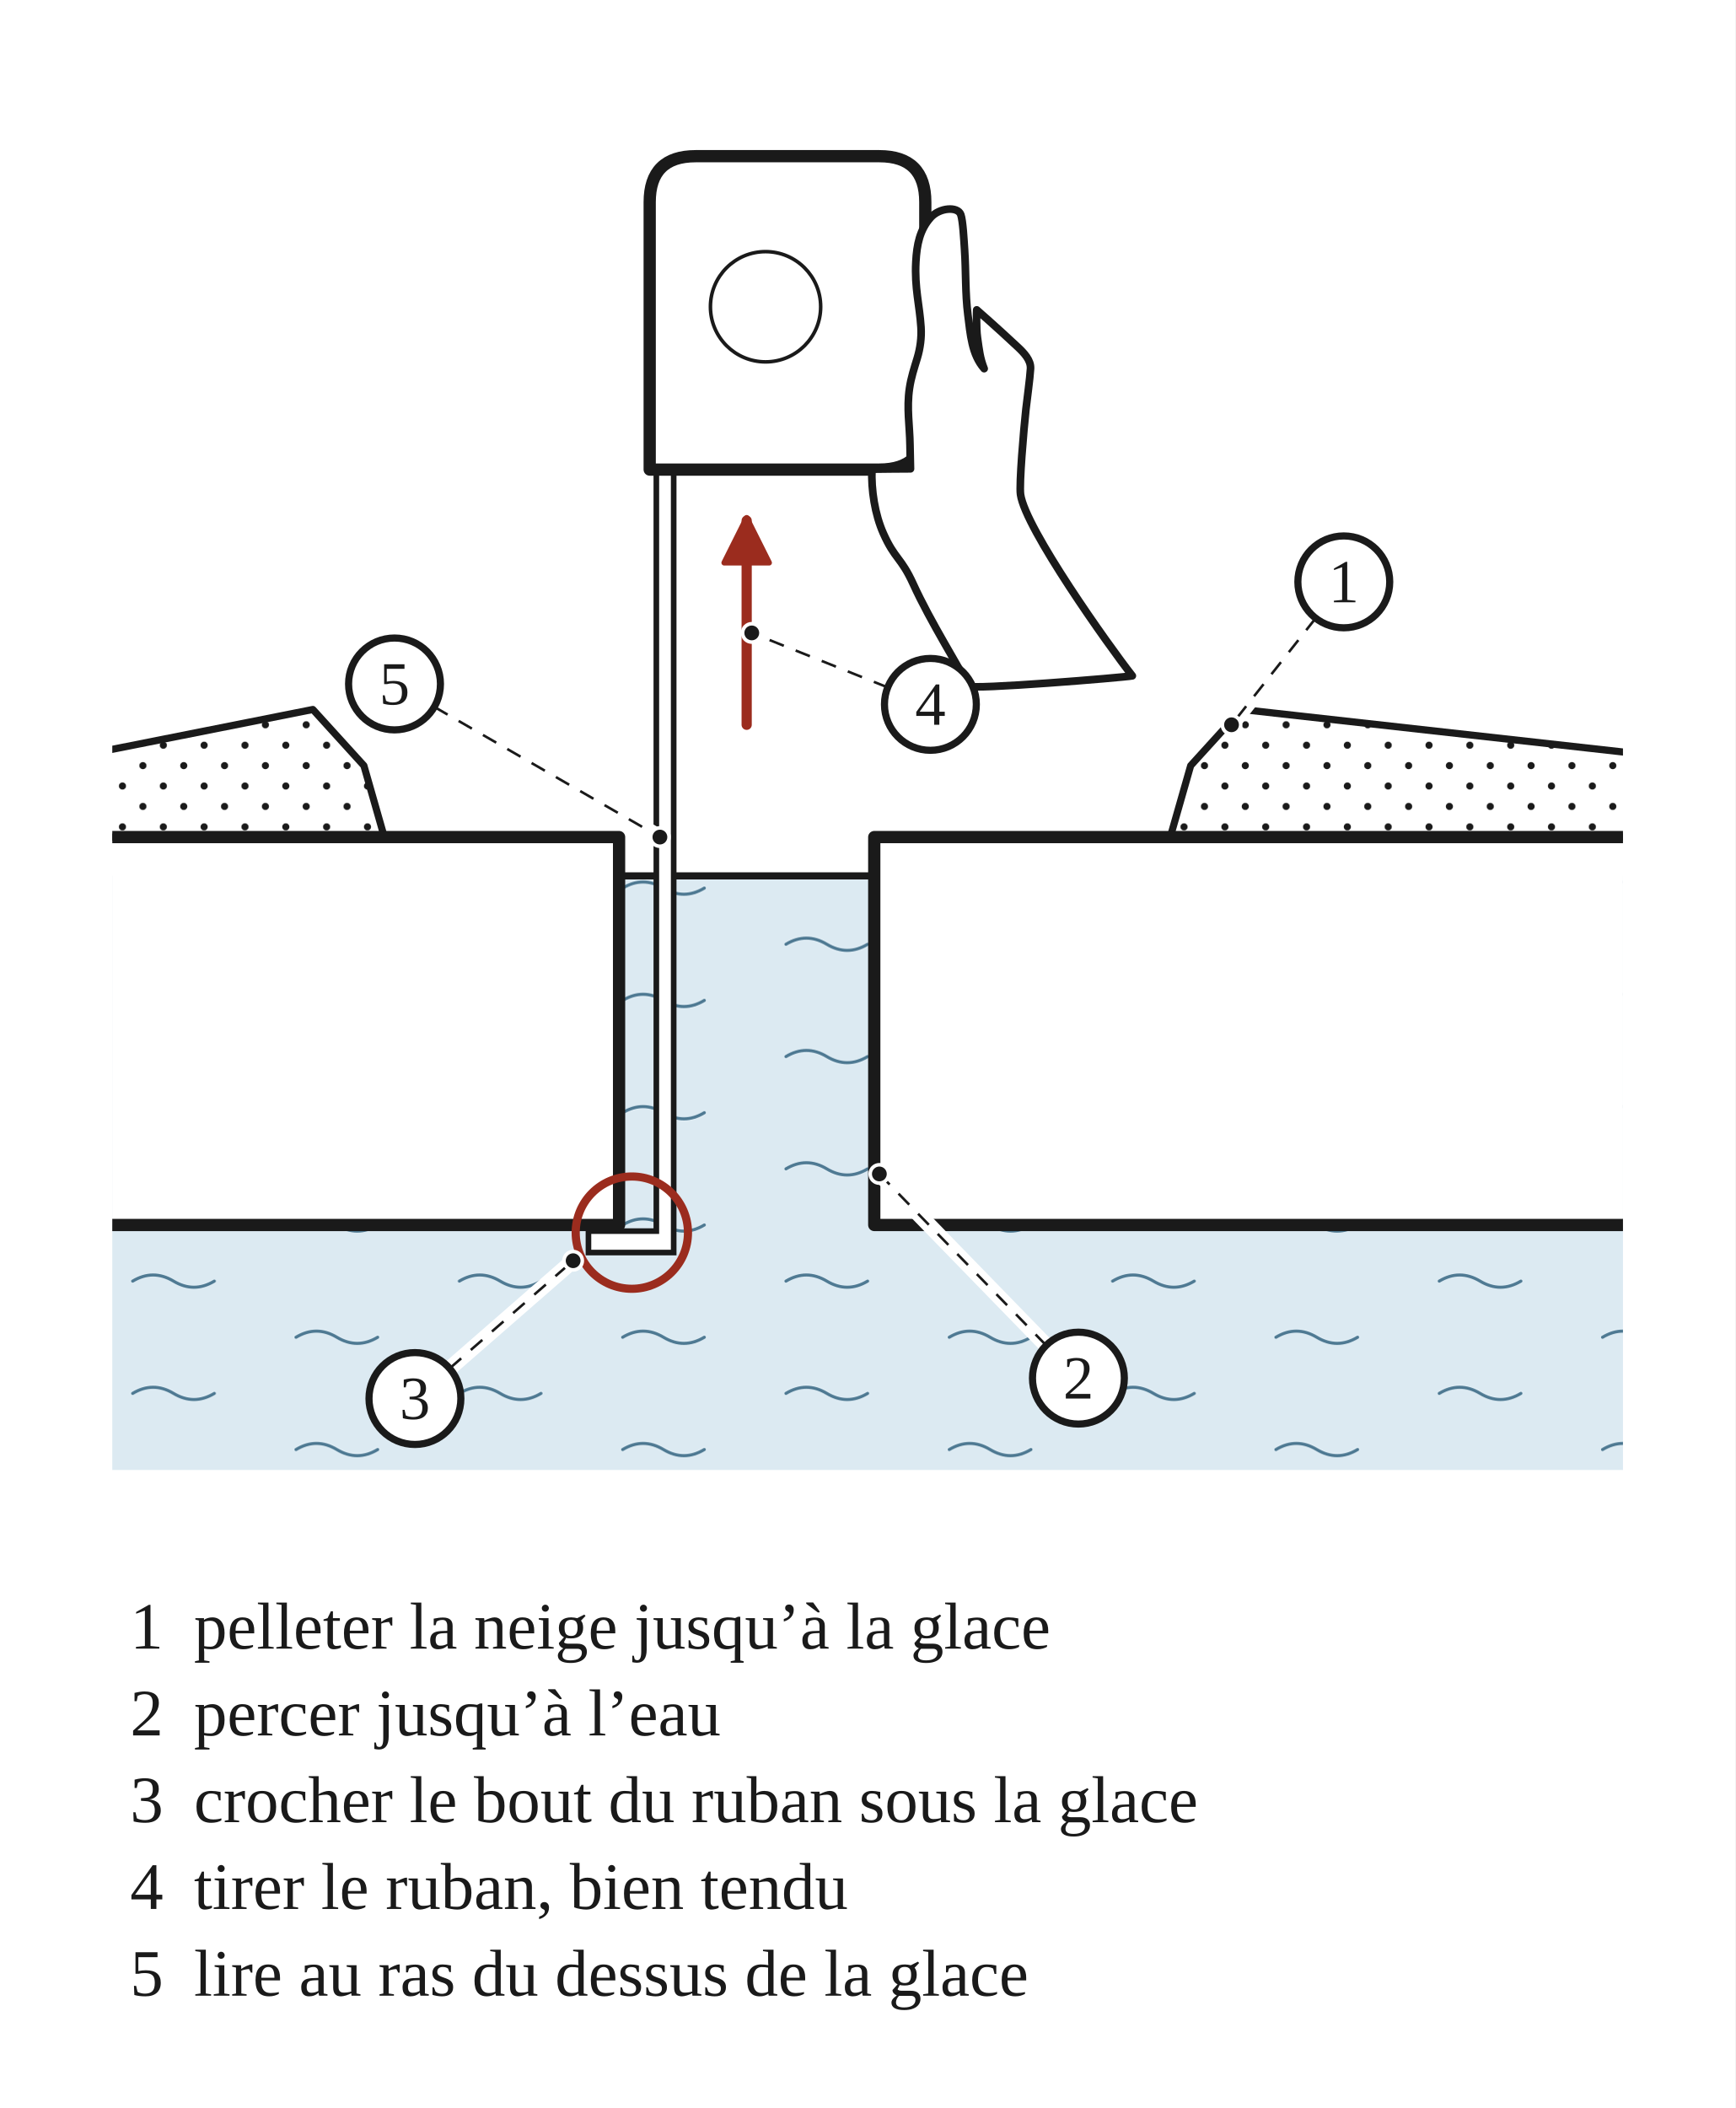
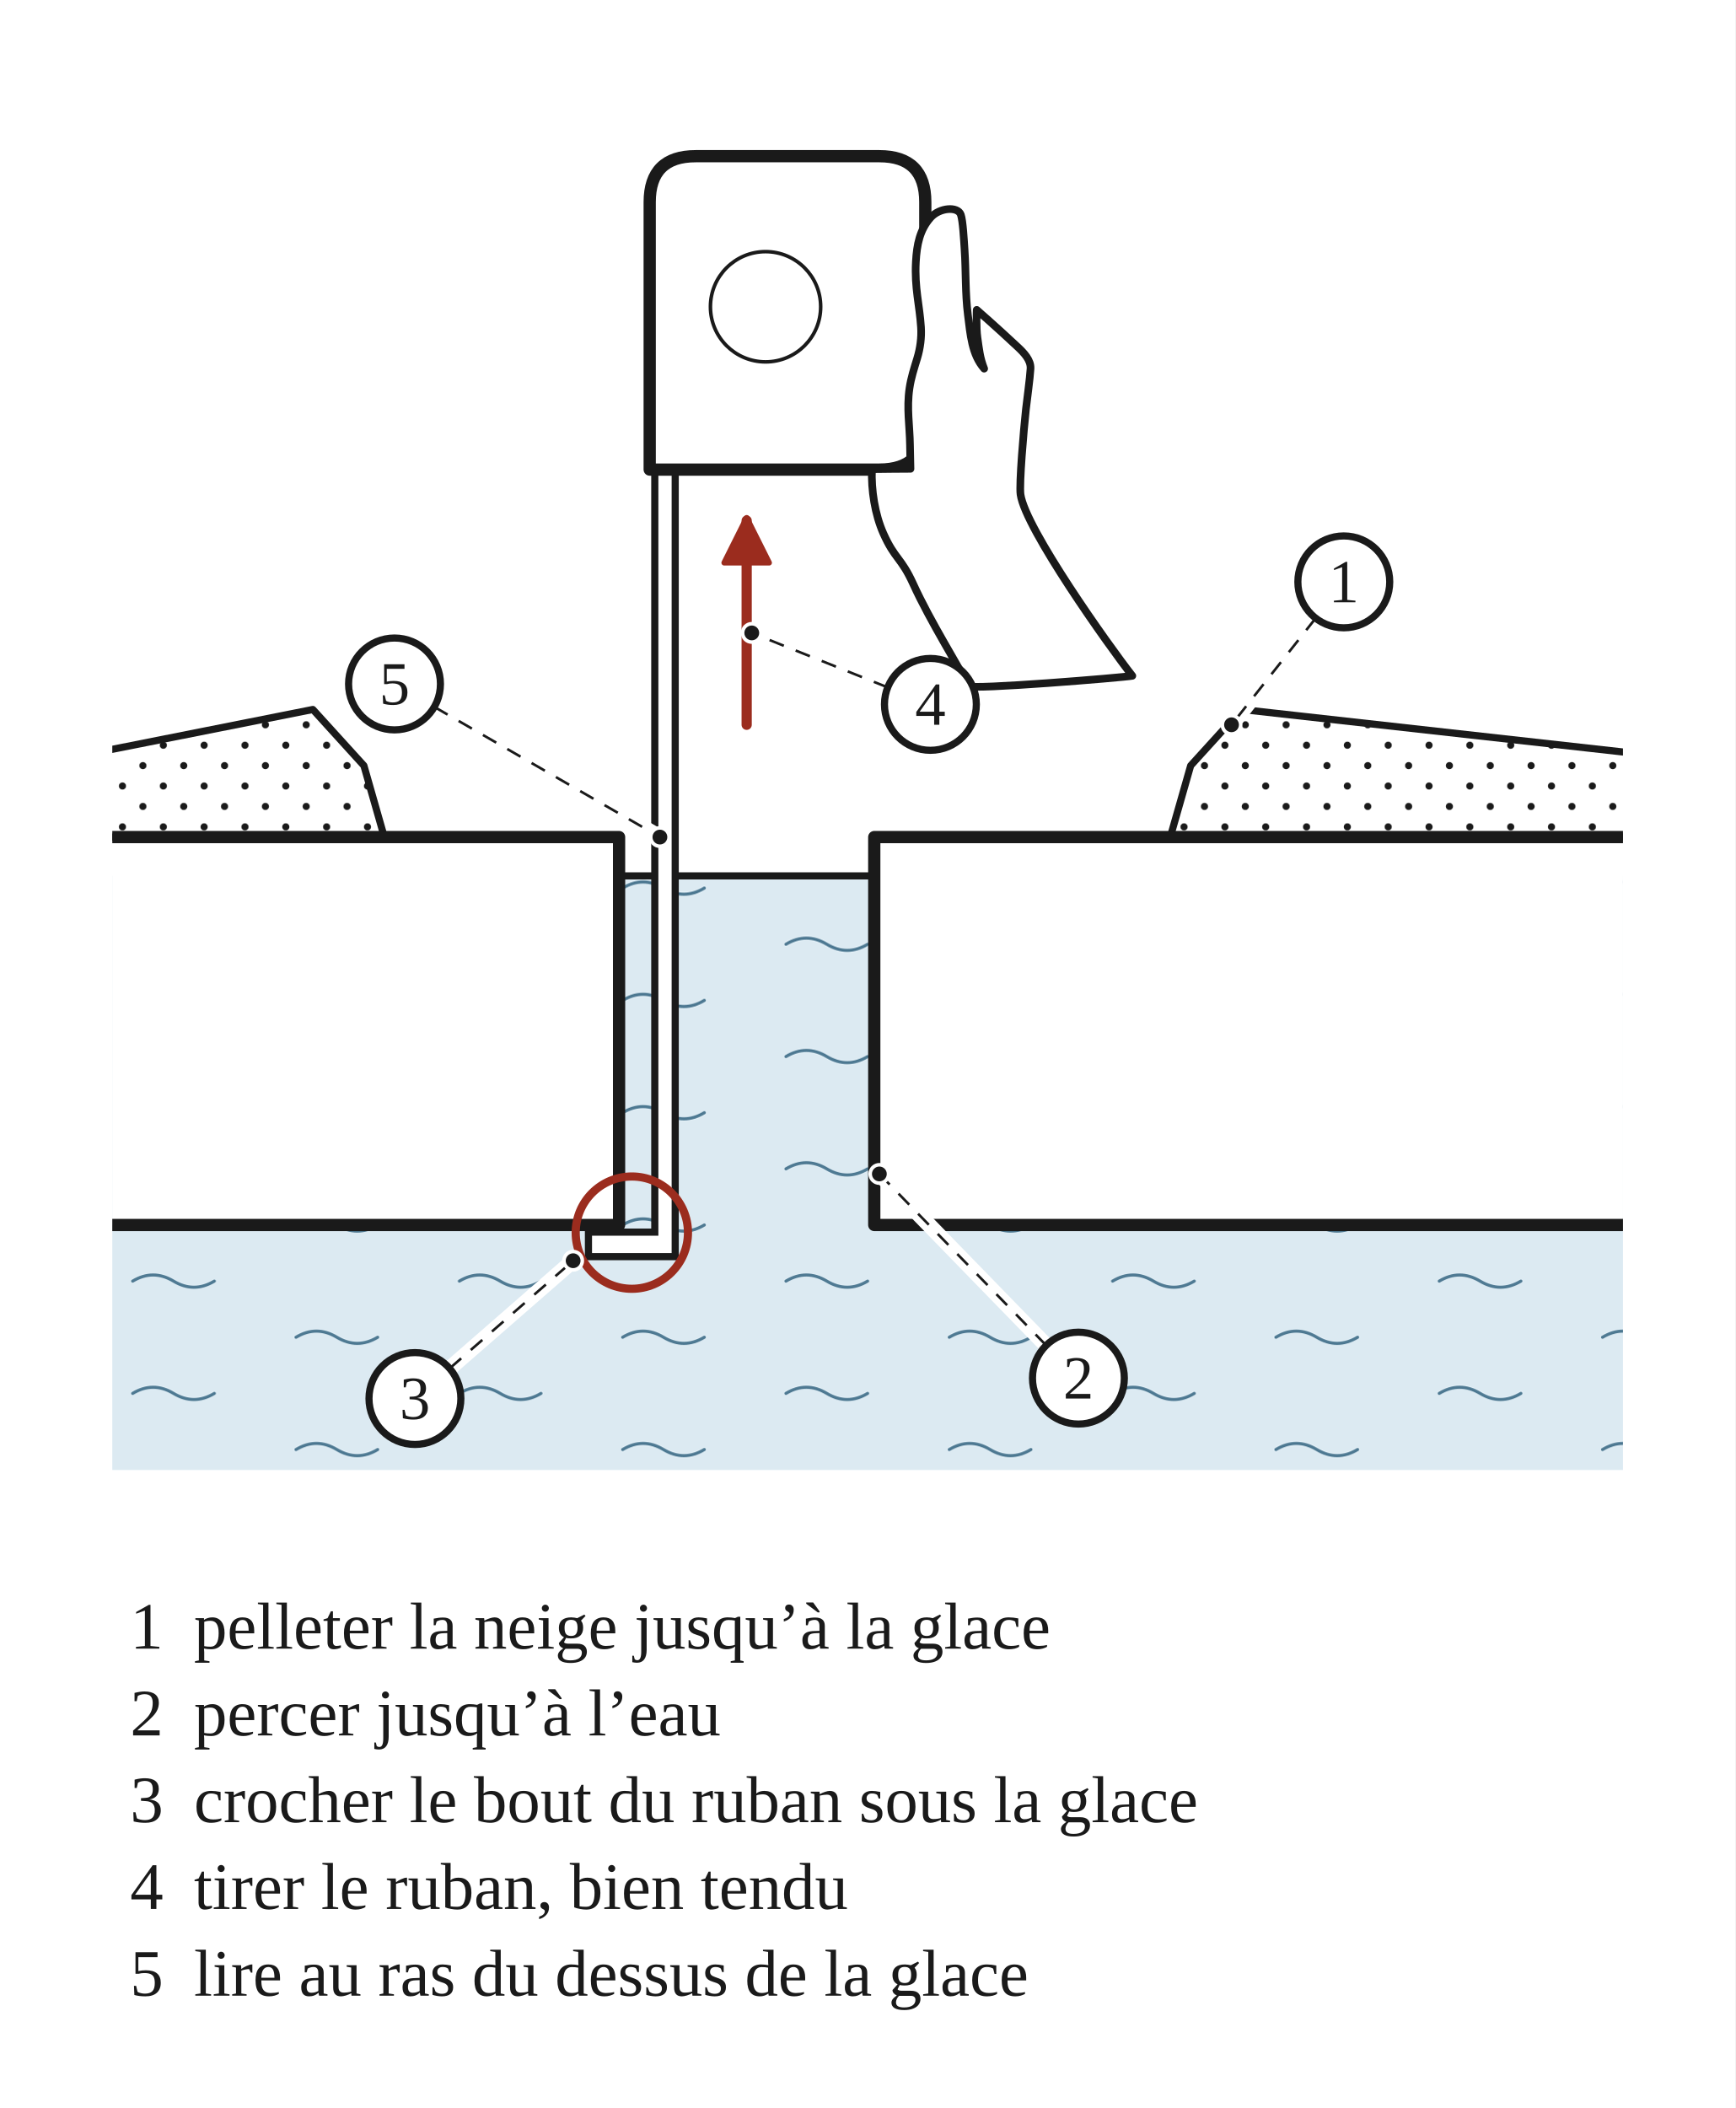
<svg xmlns="http://www.w3.org/2000/svg" width="340" height="413" viewBox="0 0 340 413" role="img">
  <defs>
    <pattern id="h-eau" width="64" height="22" patternUnits="userSpaceOnUse">
      <rect width="64" height="22" fill="#DCEAF2" />
      <path d="M4 7 q4 -2.4 8 0 t8 0 M36 18 q4 -2.4 8 0 t8 0" fill="none" stroke="#4F7A93" stroke-width="0.6" stroke-linecap="round" />
    </pattern>
    <pattern id="h-neige" width="8" height="8" patternUnits="userSpaceOnUse">
      <circle cx="2" cy="2" r="0.7" fill="#1A1A1A" stroke="none" />
      <circle cx="6" cy="6" r="0.7" fill="#1A1A1A" stroke="none" />
    </pattern>
    <marker id="fl-r" viewBox="0 0 10 10" refX="8.5" refY="5" markerWidth="5.5" markerHeight="5.5" orient="auto-start-reverse">
      <path d="M1 1 L9 5 L1 9 Z" fill="#9B2C1E" stroke="#9B2C1E" stroke-width="1" stroke-linejoin="round" />
    </marker>
  </defs>
  <rect x="0" y="0" width="340" height="413" fill="#FFFFFF" />
  <g transform="translate(22 24)" data-vue="coupe">
    <clipPath id="vue-1505">
      <rect x="0" y="0" width="296" height="264" />
    </clipPath>
    <g clip-path="url(#vue-1505)">
      <rect x="0" y="147.6" width="296" height="116.4" fill="url(#h-eau)" stroke="none" />
      <rect x="99.3" y="147.6" width="50" height="69.4" fill="url(#h-eau)" stroke="none" />
      <path d="M-6 140 L99.3 140 L99.3 216 L-6 216 Z" fill="#FFFFFF" stroke="#1A1A1A" stroke-width="2.4" stroke-linejoin="round" stroke-linecap="round" />
      <path d="M149.3 140 L302 140 L302 216 L149.3 216 Z" fill="#FFFFFF" stroke="#1A1A1A" stroke-width="2.4" stroke-linejoin="round" stroke-linecap="round" />
      <line x1="99.3" y1="147.6" x2="149.3" y2="147.6" fill="none" stroke="#1A1A1A" stroke-width="1.4" stroke-linejoin="round" stroke-linecap="round" />
      <path d="M-6 140 L-6 124 L39.3 115 L49.3 126 L53.3 140 Z" fill="url(#h-neige)" stroke="#1A1A1A" stroke-width="1.4" stroke-linejoin="round" />
      <path d="M207.3 140 L211.3 126 L221.3 115 L302 124 L302 140 Z" fill="url(#h-neige)" stroke="#1A1A1A" stroke-width="1.4" stroke-linejoin="round" />
    </g>
-     <path d="M 106.6 68 L 106.6 217.2 L 93.3 217.2 L 93.3 221.4 L 110 221.4 L 110 68 Z" fill="#FFFFFF" stroke="#1A1A1A" stroke-width="1.1" stroke-linejoin="miter" />
+     <path d="M 106.3 68 L 106.3 217.4 L 93.3 217.4 L 93.3 222.2 L 110.3 222.2 L 110.3 68 Z" fill="#FFFFFF" stroke="#1A1A1A" stroke-width="1.4" stroke-linejoin="miter" />
    <path d="M 105.3 68 L 105.3 15.6 Q 105.3 6.6 114.3 6.6 L 150.3 6.6 Q 159.3 6.6 159.3 15.6 L 159.3 59 Q 159.3 68 150.3 68 Z" fill="#FFFFFF" stroke="#1A1A1A" stroke-width="2.4" stroke-linejoin="round" stroke-linecap="round" />
    <circle cx="128" cy="36.1" r="10.8" fill="none" stroke="#1A1A1A" stroke-width="0.7" stroke-linejoin="round" stroke-linecap="round" />
    <g data-main="2-04" transform="translate(132.32 37.28) rotate(0) scale(-0.186246 0.186246) translate(-1507 -1005.6)">
      <path fill="#FFFFFF" stroke="#1A1A1A" stroke-width="8.054" stroke-linejoin="round" fill-rule="evenodd" d="M1418.27 1170.13 C1416.32 1169.98 1377.72 1169.75 1377.72 1169.75 C1377.72 1169.75 1378.13 1151.68 1378.23 1144.8 C1378.5 1124.42 1381.9 1106.32 1378.77 1085.05 C1377.1 1073.73 1373.91 1064.24 1370.62 1053.36 C1367.46 1042.9 1365.98 1031.81 1366.66 1020.89 C1368.11 997.625 1373.58 979.452 1372.05 951.92 C1371.05 933.995 1368.07 918.364 1356.45 905.344 C1347.14 894.916 1327.95 893.43 1324.79 902.364 C1322.56 908.694 1321.51 928.761 1320.82 939.184 C1319.29 962.031 1320.23 984.918 1317.33 1007.73 C1314.74 1028.24 1313.27 1049.55 1300.21 1064.36 C1304.67 1053.13 1305.42 1044.68 1307.29 1031.59 C1308.78 1021.16 1308.03 1002.54 1308.03 1002.54 C1308.03 1002.54 1286.98 1020.85 1264.83 1041.64 C1258.55 1047.55 1250.92 1055.29 1251.43 1064.36 C1252 1074.63 1255.15 1096.95 1256.27 1107.19 C1258.68 1129.32 1263.52 1185.76 1261.93 1196.83 C1256.75 1232.74 1169.18 1355.83 1144.33 1387.51 C1153.54 1389.3 1314.63 1402.45 1316.67 1398.28 C1326.22 1378.82 1356.84 1330.5 1374.75 1291.09 C1387.72 1262.56 1394.06 1265.09 1406.24 1237.73 C1415.17 1217.69 1419.16 1191.87 1418.27 1170.13 Z" />
    </g>
    <path d="M 124.3 118 L 124.3 78" fill="none" stroke="#9B2C1E" stroke-width="2" stroke-linejoin="round" stroke-linecap="round" marker-end="url(#fl-r)" />
    <circle cx="101.8" cy="217.5" r="11" fill="none" stroke="#9B2C1E" stroke-width="1.6" />
  </g>
  <line x1="257.8" y1="121.1" x2="241.3" y2="142" fill="none" stroke="#FFFFFF" stroke-width="3" stroke-linecap="round" />
  <line x1="257.8" y1="121.1" x2="241.3" y2="142" fill="none" stroke="#1A1A1A" stroke-width="0.5" stroke-dasharray="3 2.5" />
  <circle cx="241.3" cy="142" r="1.8" fill="#1A1A1A" stroke="#FFFFFF" stroke-width="0.7" />
  <circle cx="263.3" cy="114" r="9" fill="#FFFFFF" stroke="#1A1A1A" stroke-width="1.4" data-vue="coupe" />
  <text x="263.3" y="118" text-anchor="middle" font-family="Georgia, 'Times New Roman', serif" font-size="12" fill="#1A1A1A">1</text>
  <line x1="205" y1="263.6" x2="172.3" y2="230" fill="none" stroke="#FFFFFF" stroke-width="3" stroke-linecap="round" />
  <line x1="205" y1="263.6" x2="172.3" y2="230" fill="none" stroke="#1A1A1A" stroke-width="0.5" stroke-dasharray="3 2.5" />
  <circle cx="172.3" cy="230" r="1.8" fill="#1A1A1A" stroke="#FFFFFF" stroke-width="0.7" />
  <circle cx="211.3" cy="270" r="9" fill="#FFFFFF" stroke="#1A1A1A" stroke-width="1.4" data-vue="coupe" />
  <text x="211.3" y="274" text-anchor="middle" font-family="Georgia, 'Times New Roman', serif" font-size="12" fill="#1A1A1A">2</text>
  <line x1="88.1" y1="268.1" x2="112.3" y2="247" fill="none" stroke="#FFFFFF" stroke-width="3" stroke-linecap="round" />
  <line x1="88.1" y1="268.1" x2="112.3" y2="247" fill="none" stroke="#1A1A1A" stroke-width="0.5" stroke-dasharray="3 2.5" />
  <circle cx="112.3" cy="247" r="1.8" fill="#1A1A1A" stroke="#FFFFFF" stroke-width="0.7" />
  <circle cx="81.3" cy="274" r="9" fill="#FFFFFF" stroke="#1A1A1A" stroke-width="1.4" data-vue="coupe" />
  <text x="81.3" y="278" text-anchor="middle" font-family="Georgia, 'Times New Roman', serif" font-size="12" fill="#1A1A1A">3</text>
  <line x1="174" y1="134.7" x2="147.3" y2="124" fill="none" stroke="#FFFFFF" stroke-width="3" stroke-linecap="round" />
  <line x1="174" y1="134.7" x2="147.3" y2="124" fill="none" stroke="#1A1A1A" stroke-width="0.5" stroke-dasharray="3 2.5" />
  <circle cx="147.3" cy="124" r="1.8" fill="#1A1A1A" stroke="#FFFFFF" stroke-width="0.7" />
  <circle cx="182.3" cy="138" r="9" fill="#FFFFFF" stroke="#1A1A1A" stroke-width="1.4" data-vue="coupe" />
  <text x="182.3" y="142" text-anchor="middle" font-family="Georgia, 'Times New Roman', serif" font-size="12" fill="#1A1A1A">4</text>
  <line x1="85.1" y1="138.5" x2="129.3" y2="164" fill="none" stroke="#FFFFFF" stroke-width="3" stroke-linecap="round" />
  <line x1="85.1" y1="138.5" x2="129.3" y2="164" fill="none" stroke="#1A1A1A" stroke-width="0.5" stroke-dasharray="3 2.5" />
  <circle cx="129.3" cy="164" r="1.8" fill="#1A1A1A" stroke="#FFFFFF" stroke-width="0.7" />
  <circle cx="77.3" cy="134" r="9" fill="#FFFFFF" stroke="#1A1A1A" stroke-width="1.4" data-vue="coupe" />
  <text x="77.3" y="138" text-anchor="middle" font-family="Georgia, 'Times New Roman', serif" font-size="12" fill="#1A1A1A">5</text>
  <text x="32" y="323" text-anchor="end" font-family="Georgia, 'Times New Roman', serif" font-size="13" fill="#1A1A1A">1</text>
  <text x="38" y="323" font-family="Georgia, 'Times New Roman', serif" font-size="13" fill="#1A1A1A">pelleter la neige jusqu’à la glace</text>
  <text x="32" y="340" text-anchor="end" font-family="Georgia, 'Times New Roman', serif" font-size="13" fill="#1A1A1A">2</text>
  <text x="38" y="340" font-family="Georgia, 'Times New Roman', serif" font-size="13" fill="#1A1A1A">percer jusqu’à l’eau</text>
  <text x="32" y="357" text-anchor="end" font-family="Georgia, 'Times New Roman', serif" font-size="13" fill="#1A1A1A">3</text>
  <text x="38" y="357" font-family="Georgia, 'Times New Roman', serif" font-size="13" fill="#1A1A1A">crocher le bout du ruban sous la glace</text>
  <text x="32" y="374" text-anchor="end" font-family="Georgia, 'Times New Roman', serif" font-size="13" fill="#1A1A1A">4</text>
  <text x="38" y="374" font-family="Georgia, 'Times New Roman', serif" font-size="13" fill="#1A1A1A">tirer le ruban, bien tendu</text>
  <text x="32" y="391" text-anchor="end" font-family="Georgia, 'Times New Roman', serif" font-size="13" fill="#1A1A1A">5</text>
  <text x="38" y="391" font-family="Georgia, 'Times New Roman', serif" font-size="13" fill="#1A1A1A">lire au ras du dessus de la glace</text>
</svg>
